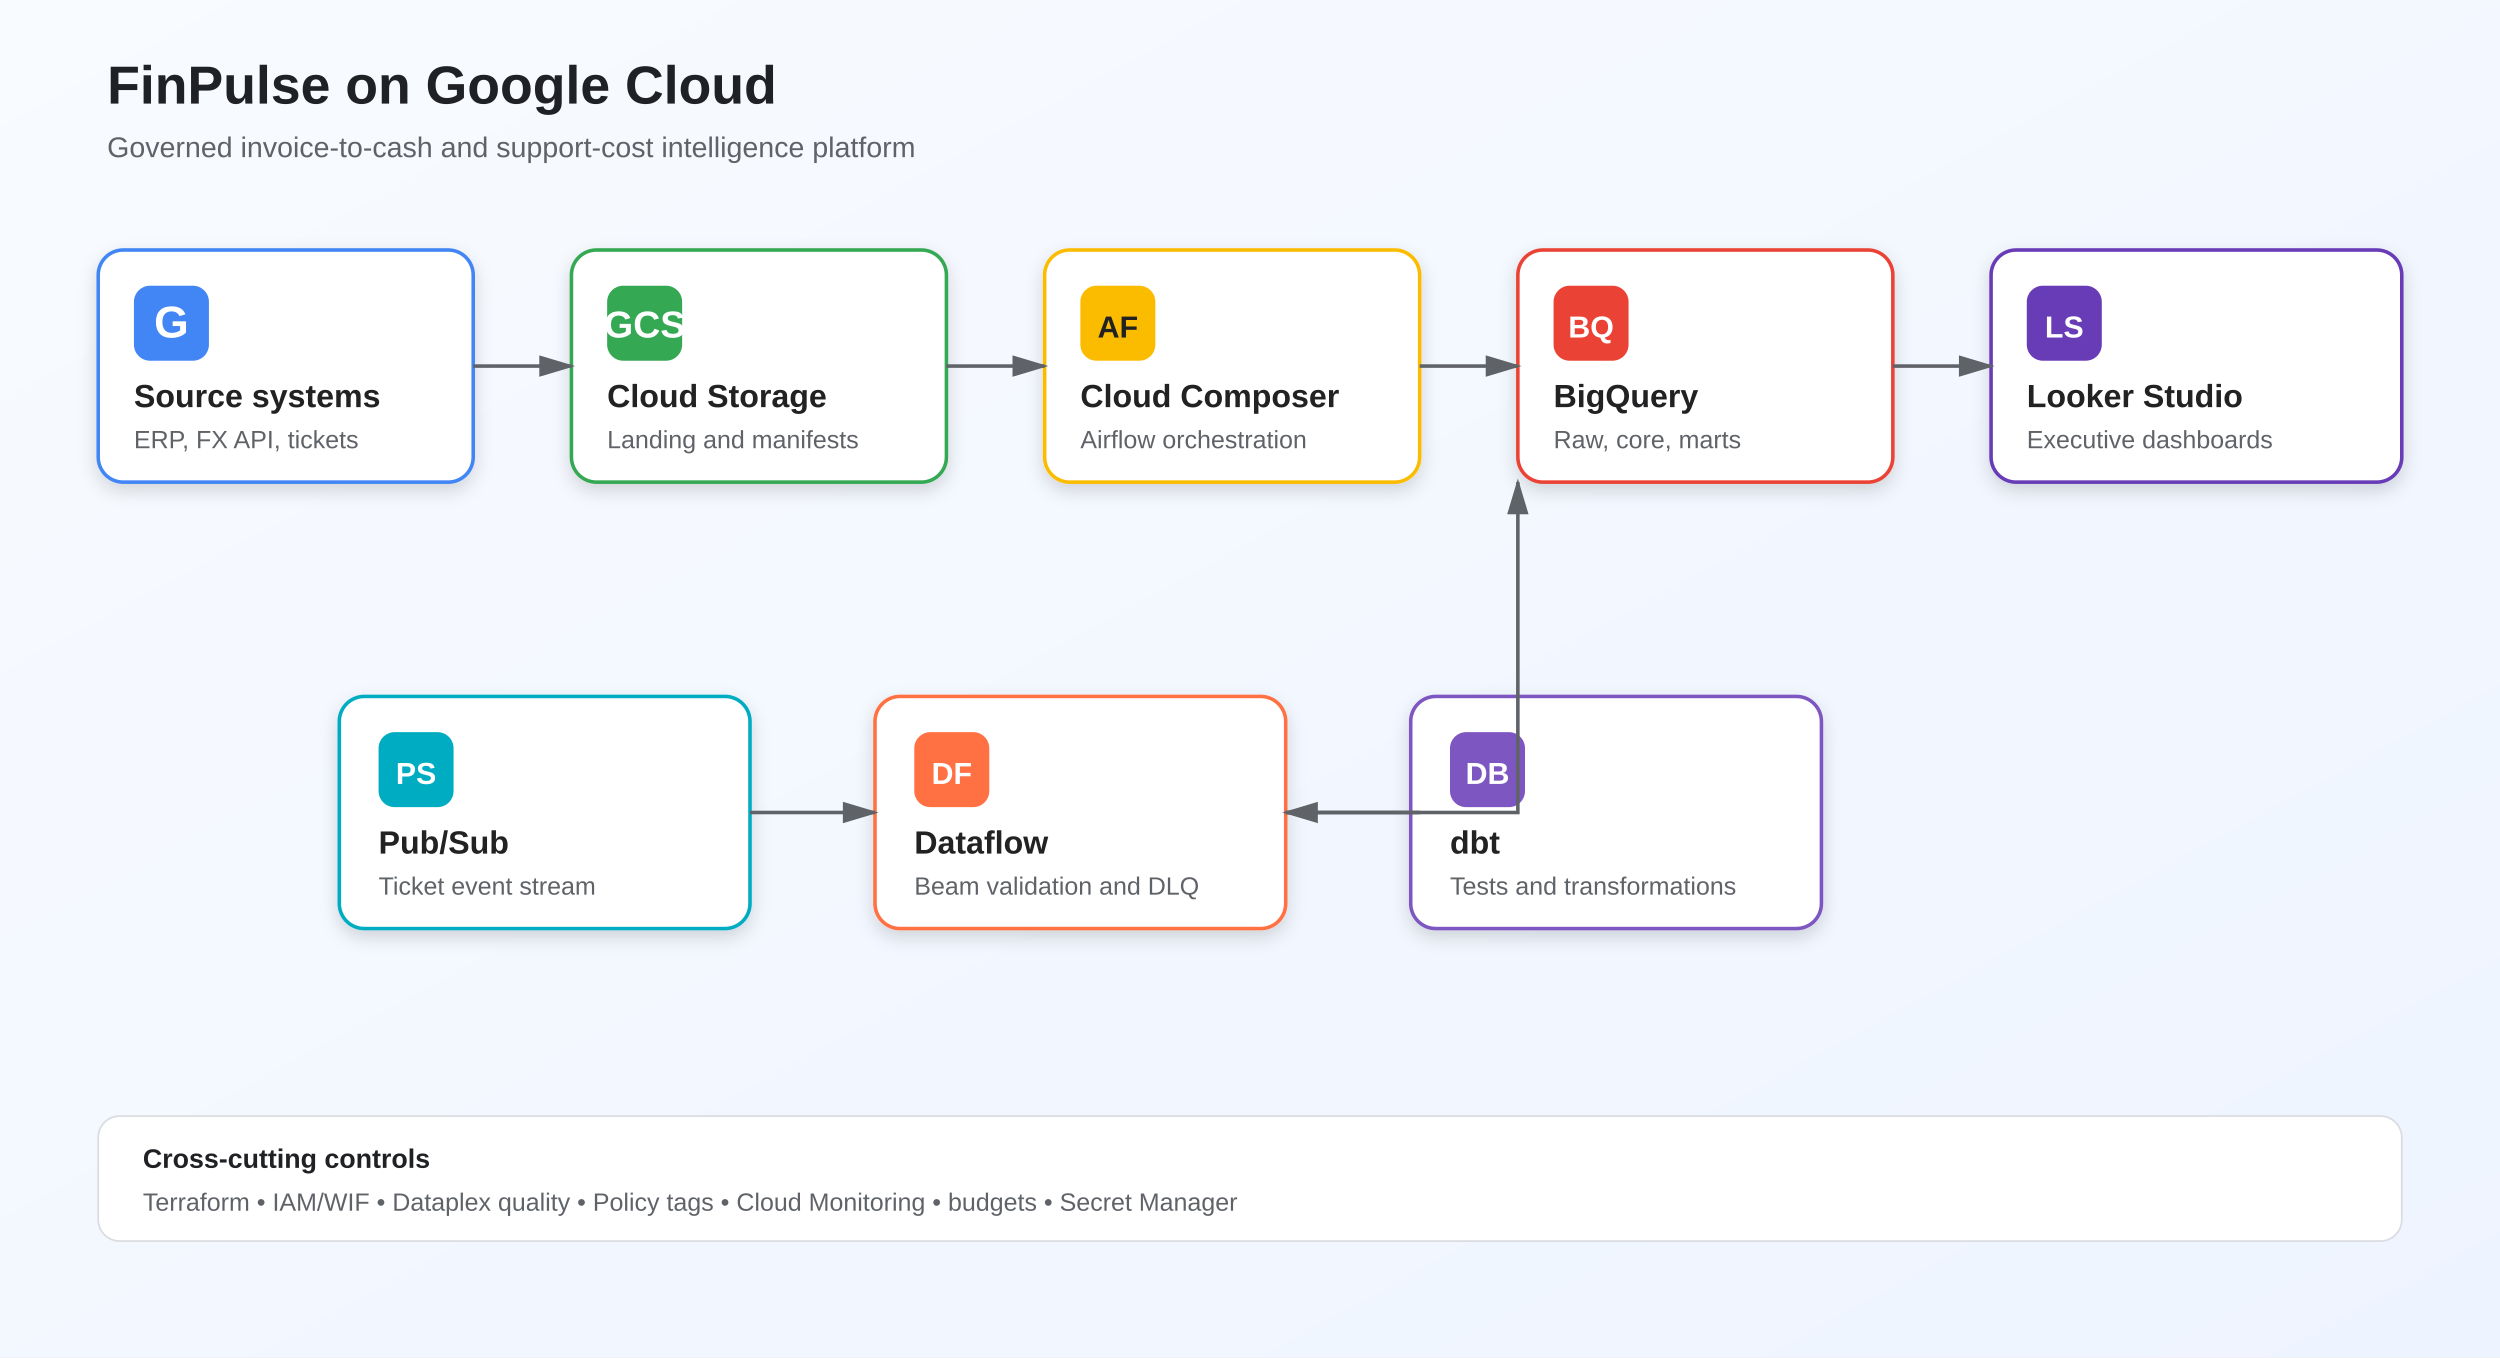
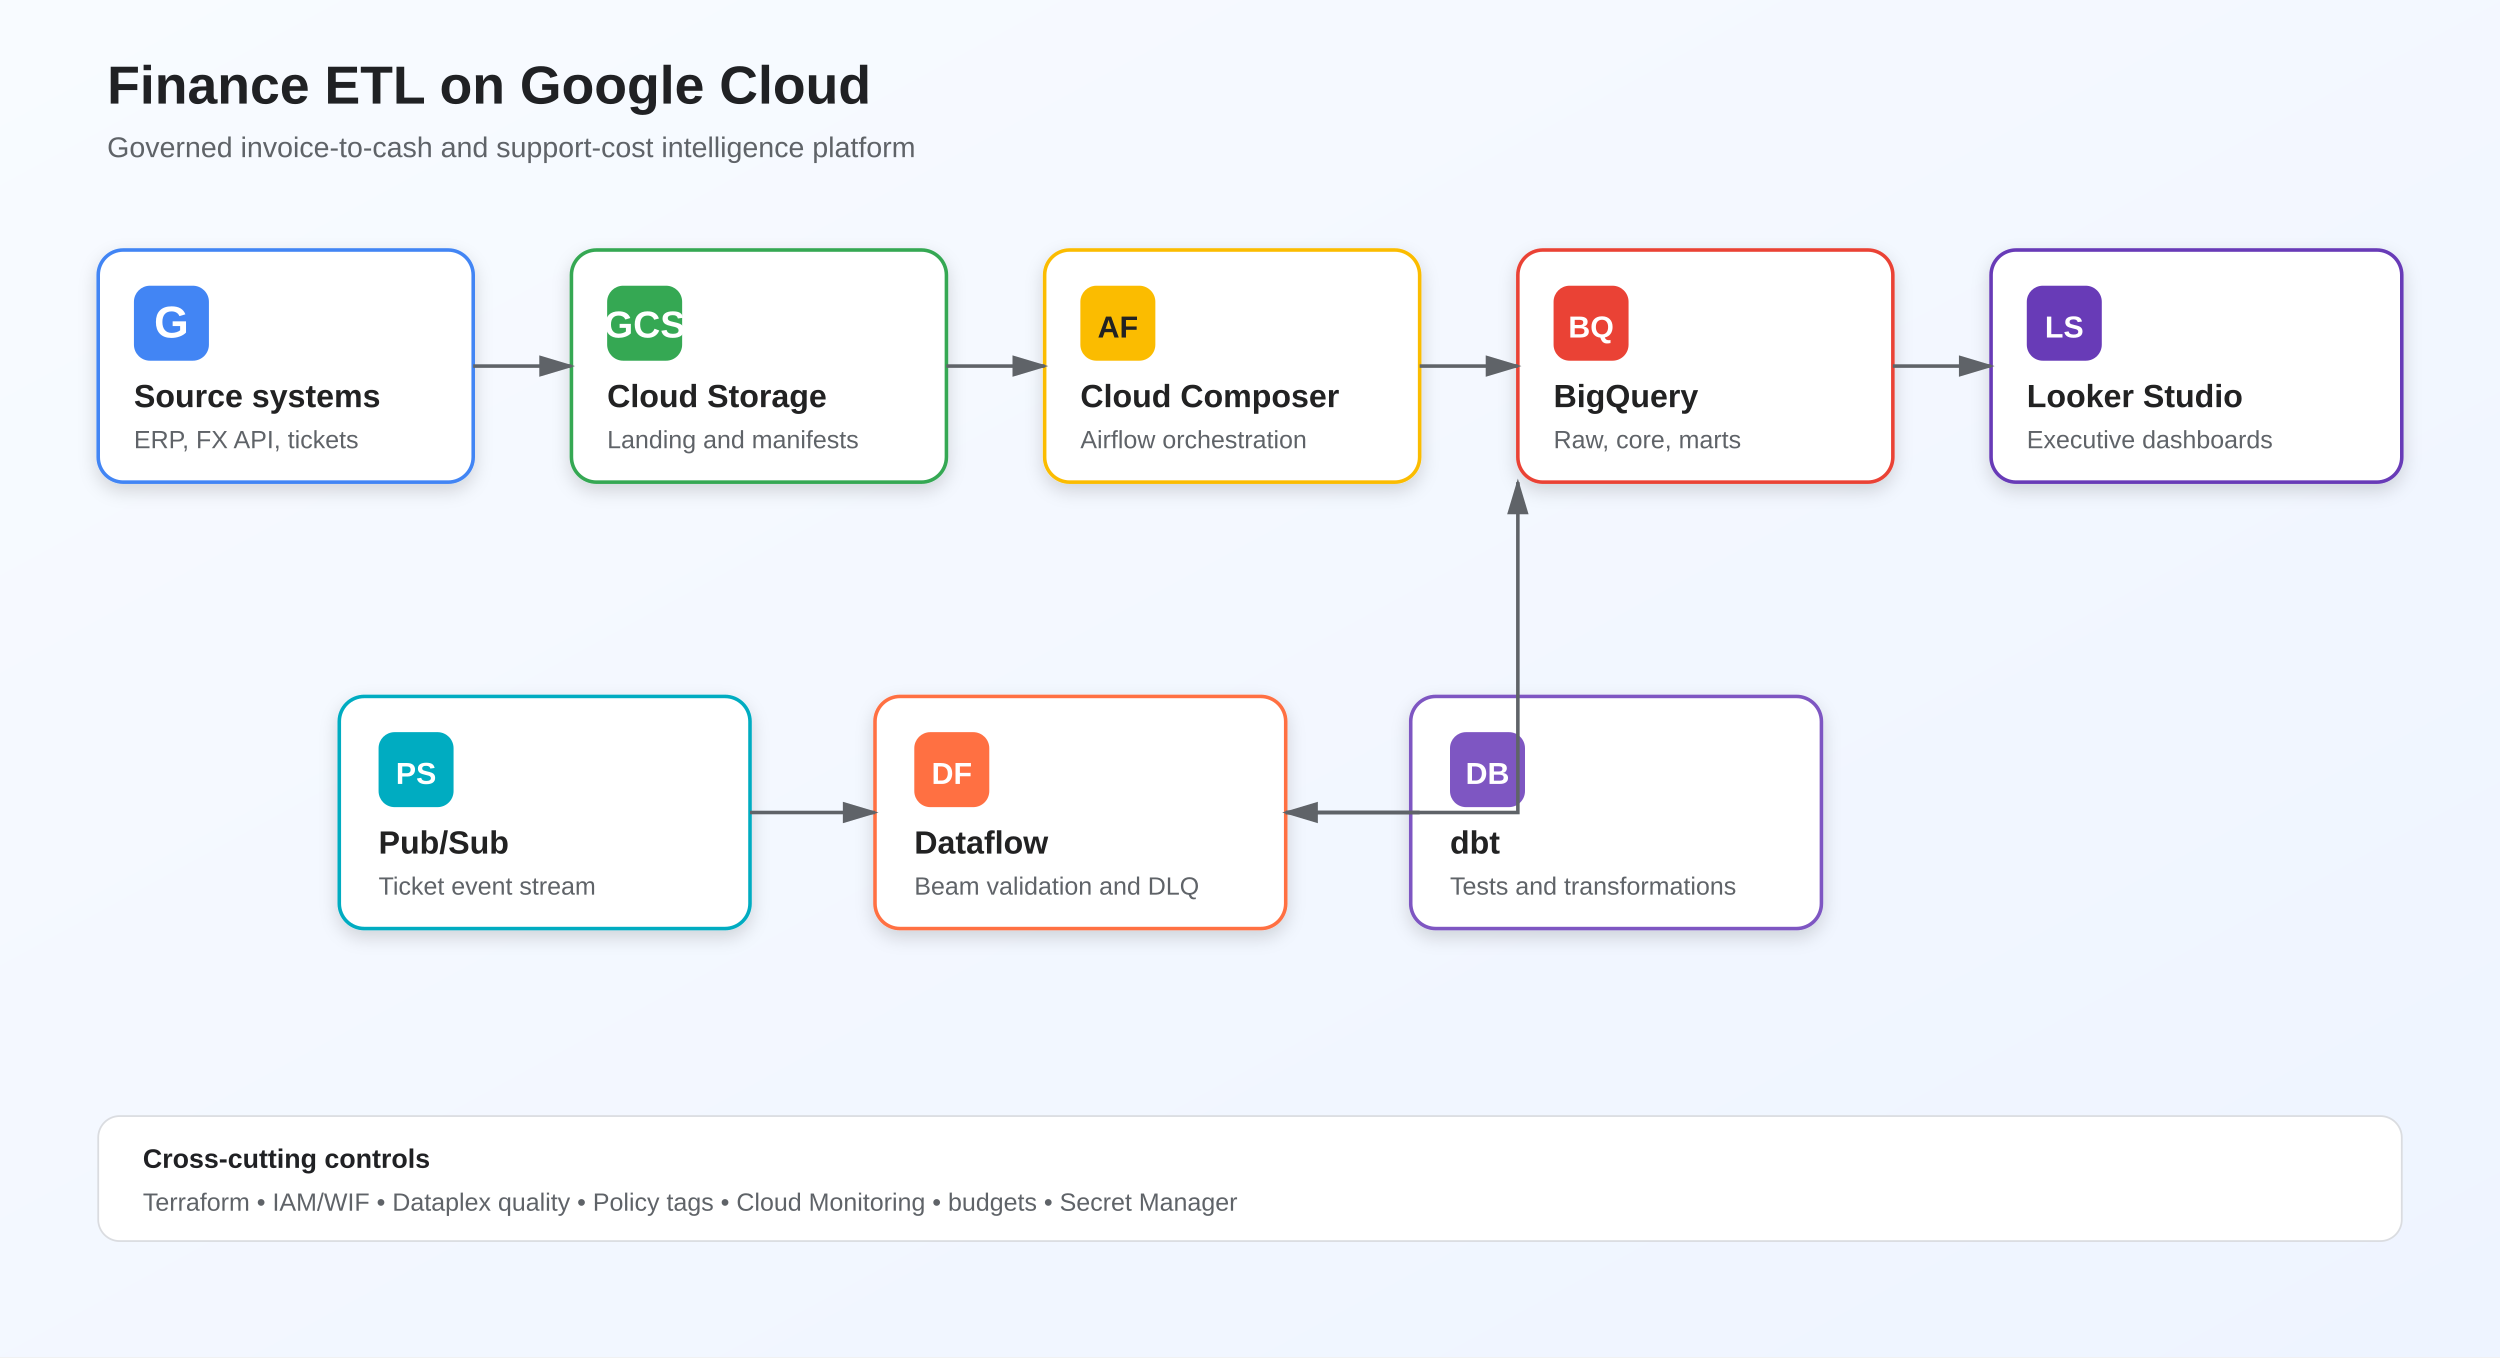
<svg xmlns="http://www.w3.org/2000/svg" width="1400" height="760" viewBox="0 0 1400 760" role="img" aria-labelledby="title desc">
  <defs>
    <linearGradient id="bg" x1="0" x2="1" y1="0" y2="1">
      <stop stop-color="#f8fbff" />
      <stop offset="1" stop-color="#eef4ff" />
    </linearGradient>
    <filter id="shadow" x="-20%" y="-20%" width="140%" height="140%">
      <feDropShadow dx="0" dy="4" stdDeviation="5" flood-opacity=".15" />
    </filter>
    <marker id="arrow" markerWidth="10" markerHeight="10" refX="9" refY="3" orient="auto">
      <path d="M0,0 L10,3 L0,6 Z" fill="#5f6368" />
    </marker>
  </defs>
  <rect width="1400" height="760" fill="url(#bg)" />
-   <text x="60" y="58" font-family="Arial,sans-serif" font-size="30" font-weight="700" fill="#202124">FinPulse on Google Cloud</text>
+   <text x="60" y="58" font-family="Arial,sans-serif" font-size="30" font-weight="700" fill="#202124">Finance ETL on Google Cloud</text>
  <text x="60" y="88" font-family="Arial,sans-serif" font-size="16" fill="#5f6368">Governed invoice-to-cash and support-cost intelligence platform</text>
  <g font-family="Arial,sans-serif" filter="url(#shadow)">
    <rect x="55" y="140" width="210" height="130" rx="14" fill="#fff" stroke="#4285f4" stroke-width="2" />
    <rect x="75" y="160" width="42" height="42" rx="9" fill="#4285f4" />
    <text x="96" y="189" text-anchor="middle" font-size="25" font-weight="700" fill="#fff">G</text>
    <text x="75" y="228" font-size="18" font-weight="700" fill="#202124">Source systems</text>
    <text x="75" y="251" font-size="14" fill="#5f6368">ERP, FX API, tickets</text>
    <rect x="320" y="140" width="210" height="130" rx="14" fill="#fff" stroke="#34a853" stroke-width="2" />
    <rect x="340" y="160" width="42" height="42" rx="9" fill="#34a853" />
    <text x="361" y="189" text-anchor="middle" font-size="21" font-weight="700" fill="#fff">GCS</text>
    <text x="340" y="228" font-size="18" font-weight="700" fill="#202124">Cloud Storage</text>
    <text x="340" y="251" font-size="14" fill="#5f6368">Landing and manifests</text>
    <rect x="585" y="140" width="210" height="130" rx="14" fill="#fff" stroke="#fbbc04" stroke-width="2" />
    <rect x="605" y="160" width="42" height="42" rx="9" fill="#fbbc04" />
    <text x="626" y="189" text-anchor="middle" font-size="17" font-weight="700" fill="#202124">AF</text>
    <text x="605" y="228" font-size="18" font-weight="700" fill="#202124">Cloud Composer</text>
    <text x="605" y="251" font-size="14" fill="#5f6368">Airflow orchestration</text>
    <rect x="850" y="140" width="210" height="130" rx="14" fill="#fff" stroke="#ea4335" stroke-width="2" />
    <rect x="870" y="160" width="42" height="42" rx="9" fill="#ea4335" />
    <text x="891" y="189" text-anchor="middle" font-size="17" font-weight="700" fill="#fff">BQ</text>
    <text x="870" y="228" font-size="18" font-weight="700" fill="#202124">BigQuery</text>
    <text x="870" y="251" font-size="14" fill="#5f6368">Raw, core, marts</text>
    <rect x="1115" y="140" width="230" height="130" rx="14" fill="#fff" stroke="#673ab7" stroke-width="2" />
    <rect x="1135" y="160" width="42" height="42" rx="9" fill="#673ab7" />
    <text x="1156" y="189" text-anchor="middle" font-size="17" font-weight="700" fill="#fff">LS</text>
    <text x="1135" y="228" font-size="18" font-weight="700" fill="#202124">Looker Studio</text>
    <text x="1135" y="251" font-size="14" fill="#5f6368">Executive dashboards</text>
  </g>
  <g stroke="#5f6368" stroke-width="2" fill="none" marker-end="url(#arrow)">
    <path d="M265 205 H320" />
    <path d="M530 205 H585" />
    <path d="M795 205 H850" />
    <path d="M1060 205 H1115" />
  </g>
  <g font-family="Arial,sans-serif" filter="url(#shadow)">
    <rect x="190" y="390" width="230" height="130" rx="14" fill="#fff" stroke="#00acc1" stroke-width="2" />
    <rect x="212" y="410" width="42" height="42" rx="9" fill="#00acc1" />
    <text x="233" y="439" text-anchor="middle" font-size="17" font-weight="700" fill="#fff">PS</text>
    <text x="212" y="478" font-size="18" font-weight="700" fill="#202124">Pub/Sub</text>
    <text x="212" y="501" font-size="14" fill="#5f6368">Ticket event stream</text>
    <rect x="490" y="390" width="230" height="130" rx="14" fill="#fff" stroke="#ff7043" stroke-width="2" />
    <rect x="512" y="410" width="42" height="42" rx="9" fill="#ff7043" />
    <text x="533" y="439" text-anchor="middle" font-size="17" font-weight="700" fill="#fff">DF</text>
    <text x="512" y="478" font-size="18" font-weight="700" fill="#202124">Dataflow</text>
    <text x="512" y="501" font-size="14" fill="#5f6368">Beam validation and DLQ</text>
    <rect x="790" y="390" width="230" height="130" rx="14" fill="#fff" stroke="#7e57c2" stroke-width="2" />
    <rect x="812" y="410" width="42" height="42" rx="9" fill="#7e57c2" />
    <text x="833" y="439" text-anchor="middle" font-size="17" font-weight="700" fill="#fff">DB</text>
    <text x="812" y="478" font-size="18" font-weight="700" fill="#202124">dbt</text>
    <text x="812" y="501" font-size="14" fill="#5f6368">Tests and transformations</text>
  </g>
  <g stroke="#5f6368" stroke-width="2" fill="none" marker-end="url(#arrow)">
    <path d="M420 455 H490" />
    <path d="M720 455 H850 V270" />
    <path d="M795 455 H720" />
  </g>
  <g font-family="Arial,sans-serif">
    <rect x="55" y="625" width="1290" height="70" rx="12" fill="#fff" stroke="#dadce0" />
    <text x="80" y="654" font-size="15" font-weight="700" fill="#202124">Cross-cutting controls</text>
    <text x="80" y="678" font-size="14" fill="#5f6368">Terraform • IAM/WIF • Dataplex quality • Policy tags • Cloud Monitoring • budgets • Secret Manager</text>
  </g>
</svg>
